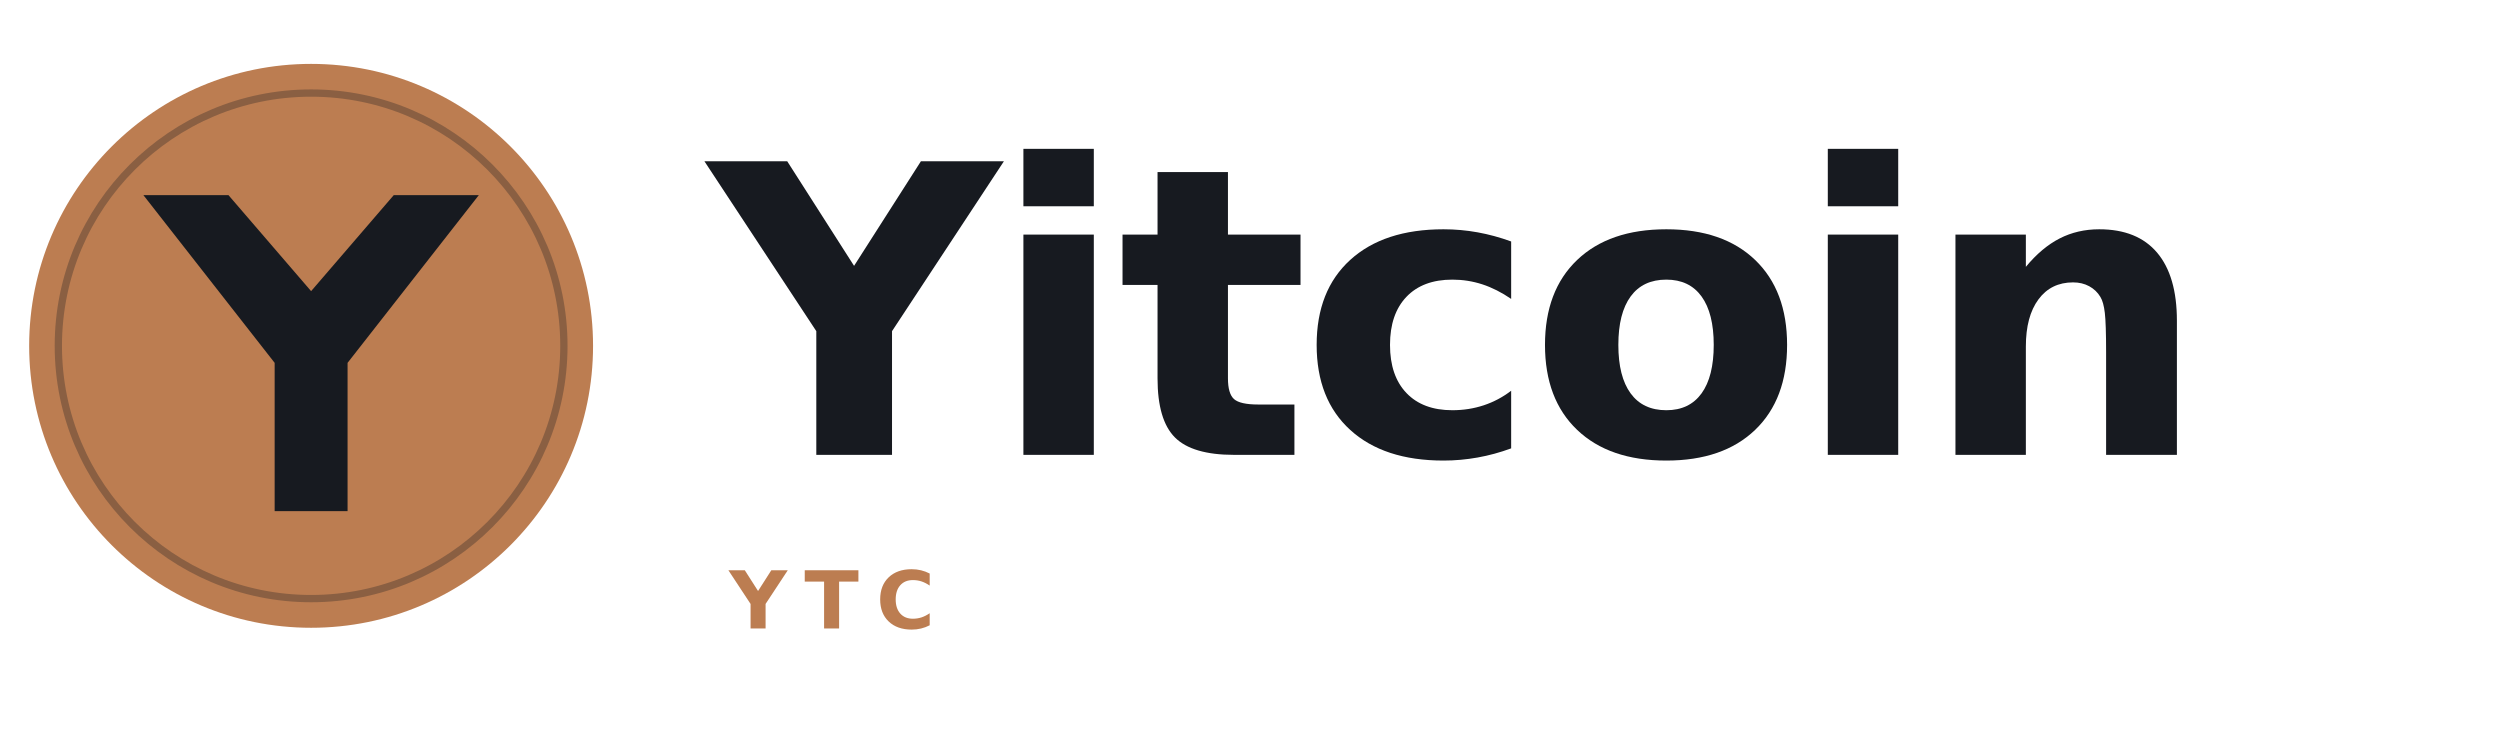
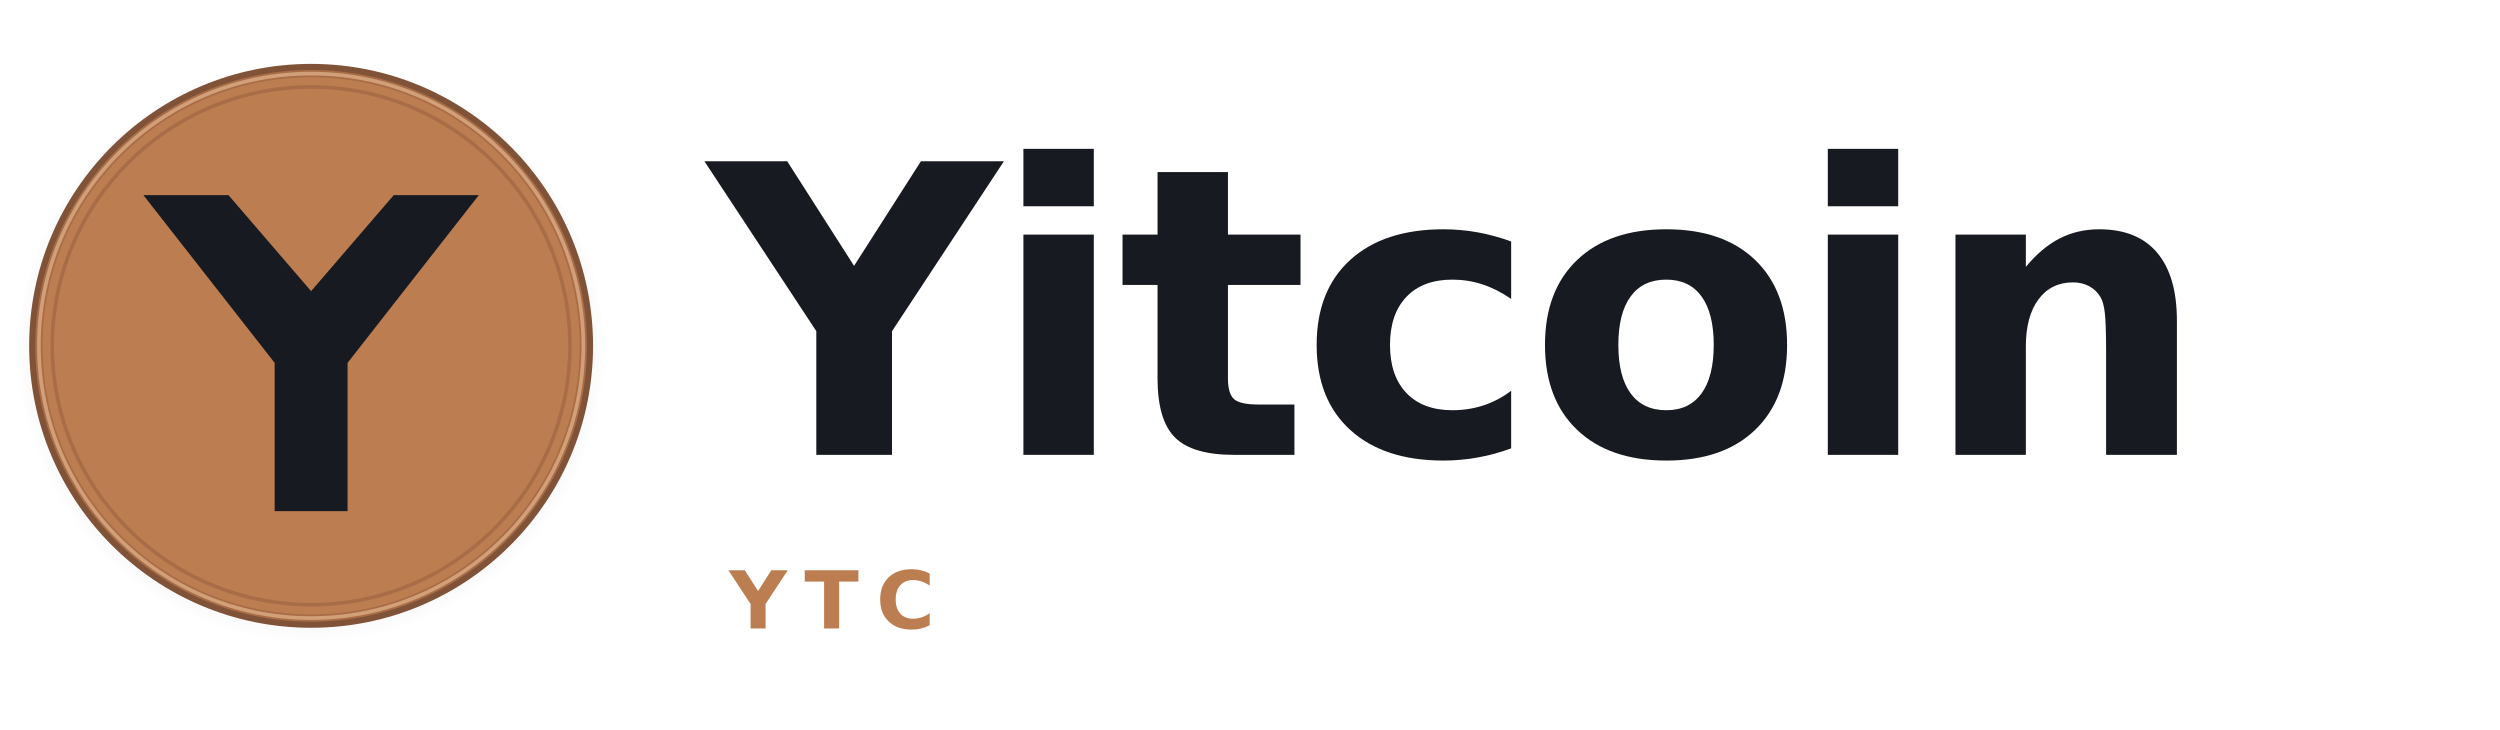
<svg xmlns="http://www.w3.org/2000/svg" width="720" height="210" viewBox="0 0 720 210" role="img" aria-label="Yitcoin YTC lockup for light backgrounds">
  <g transform="translate(0 10) scale(.35)">
-     <circle cx="256" cy="256" r="232" fill="#BC7D51" />
-     <circle cx="256" cy="256" r="208" fill="none" stroke="#171A20" stroke-opacity=".30" stroke-width="6" />
+     <defs>
+       <linearGradient id="bronze" x1="0" y1="0" x2="1" y2="1">
+         <stop stop-color="#E5B78A" />
+         <stop offset=".38" stop-color="#BC7D51" />
+         <stop offset=".70" stop-color="#A7653E" />
+         <stop offset="1" stop-color="#D99D68" />
+       </linearGradient>
+       <radialGradient id="coinShadow" cx=".5" cy=".48" r=".5">
+         <stop stop-color="#111318" stop-opacity=".22" />
+         <stop offset=".72" stop-color="#111318" stop-opacity=".12" />
+         <stop offset="1" stop-color="#111318" stop-opacity="0" />
+       </radialGradient>
+     </defs>
+     <ellipse cx="256" cy="267" rx="242" ry="242" fill="url(#coinShadow)" />
+     <circle cx="256" cy="256" r="232" fill="#805238" />
+     <circle cx="256" cy="256" r="227" fill="#A96D46" />
+     <circle cx="256" cy="256" r="221" fill="#BC7D51" />
+     <circle cx="256" cy="256" r="224" fill="none" stroke="#F0C59D" stroke-opacity=".58" stroke-width="3" />
+     <circle cx="256" cy="256" r="213" fill="none" stroke="#75472F" stroke-opacity=".28" stroke-width="3" />
    <path d="M118 132H188L256 211L324 132H394L286 270V392H226V270Z" fill="#171A20" />
  </g>
  <path d="M-20 1493H401L741 961L1081 1493H1503L934 629V0H549V629Z" transform="translate(204.000 131) scale(0.056641 -0.056641)" fill="#171A20" />
  <path d="M172 1120H530V0H172ZM172 1556H530V1264H172Z" transform="translate(284.998 131) scale(0.056641 -0.056641)" fill="#171A20" />
  <path d="M563 1438V1120H932V864H563V389Q563 311 594.0 283.5Q625 256 717 256H901V0H594Q382 0 293.5 88.5Q205 177 205 389V864H27V1120H205V1438Z" transform="translate(321.760 131) scale(0.056641 -0.056641)" fill="#171A20" />
  <path d="M1077 1085V793Q1004 843 930.5 867.0Q857 891 778 891Q628 891 544.5 803.5Q461 716 461 559Q461 402 544.5 314.5Q628 227 778 227Q862 227 937.5 252.0Q1013 277 1077 326V33Q993 2 906.5 -13.5Q820 -29 733 -29Q430 -29 259.0 126.5Q88 282 88 559Q88 836 259.0 991.5Q430 1147 733 1147Q821 1147 906.5 1131.5Q992 1116 1077 1085Z" transform="translate(374.211 131) scale(0.056641 -0.056641)" fill="#171A20" />
  <path d="M705 891Q586 891 523.5 805.5Q461 720 461 559Q461 398 523.5 312.5Q586 227 705 227Q822 227 884.0 312.5Q946 398 946 559Q946 720 884.0 805.5Q822 891 705 891ZM705 1147Q994 1147 1156.5 991.0Q1319 835 1319 559Q1319 283 1156.5 127.0Q994 -29 705 -29Q415 -29 251.5 127.0Q88 283 88 559Q88 835 251.5 991.0Q415 1147 705 1147Z" transform="translate(439.973 131) scale(0.056641 -0.056641)" fill="#171A20" />
  <path d="M172 1120H530V0H172ZM172 1556H530V1264H172Z" transform="translate(516.666 131) scale(0.056641 -0.056641)" fill="#171A20" />
  <path d="M1298 682V0H938V111V522Q938 667 931.5 722.0Q925 777 909 803Q888 838 852.0 857.5Q816 877 770 877Q658 877 594.0 790.5Q530 704 530 551V0H172V1120H530V956Q611 1054 702.0 1100.5Q793 1147 903 1147Q1097 1147 1197.5 1028.0Q1298 909 1298 682Z" transform="translate(553.428 131) scale(0.056641 -0.056641)" fill="#171A20" />
  <path d="M-20 1493H401L741 961L1081 1493H1503L934 629V0H549V629Z" transform="translate(210.000 181) scale(0.01123 -0.01123)" fill="#BC7D51" />
  <path d="M10 1493H1386V1202H891V0H506V1202H10Z" transform="translate(231.655 181) scale(0.01123 -0.01123)" fill="#BC7D51" />
  <path d="M1372 82Q1266 27 1151.0 -1.0Q1036 -29 911 -29Q538 -29 320.0 179.5Q102 388 102 745Q102 1103 320.0 1311.5Q538 1520 911 1520Q1036 1520 1151.0 1492.0Q1266 1464 1372 1409V1100Q1265 1173 1161.0 1207.0Q1057 1241 942 1241Q736 1241 618.0 1109.0Q500 977 500 745Q500 514 618.0 382.0Q736 250 942 250Q1057 250 1161.0 284.0Q1265 318 1372 391Z" transform="translate(252.344 181) scale(0.01123 -0.01123)" fill="#BC7D51" />
</svg>
